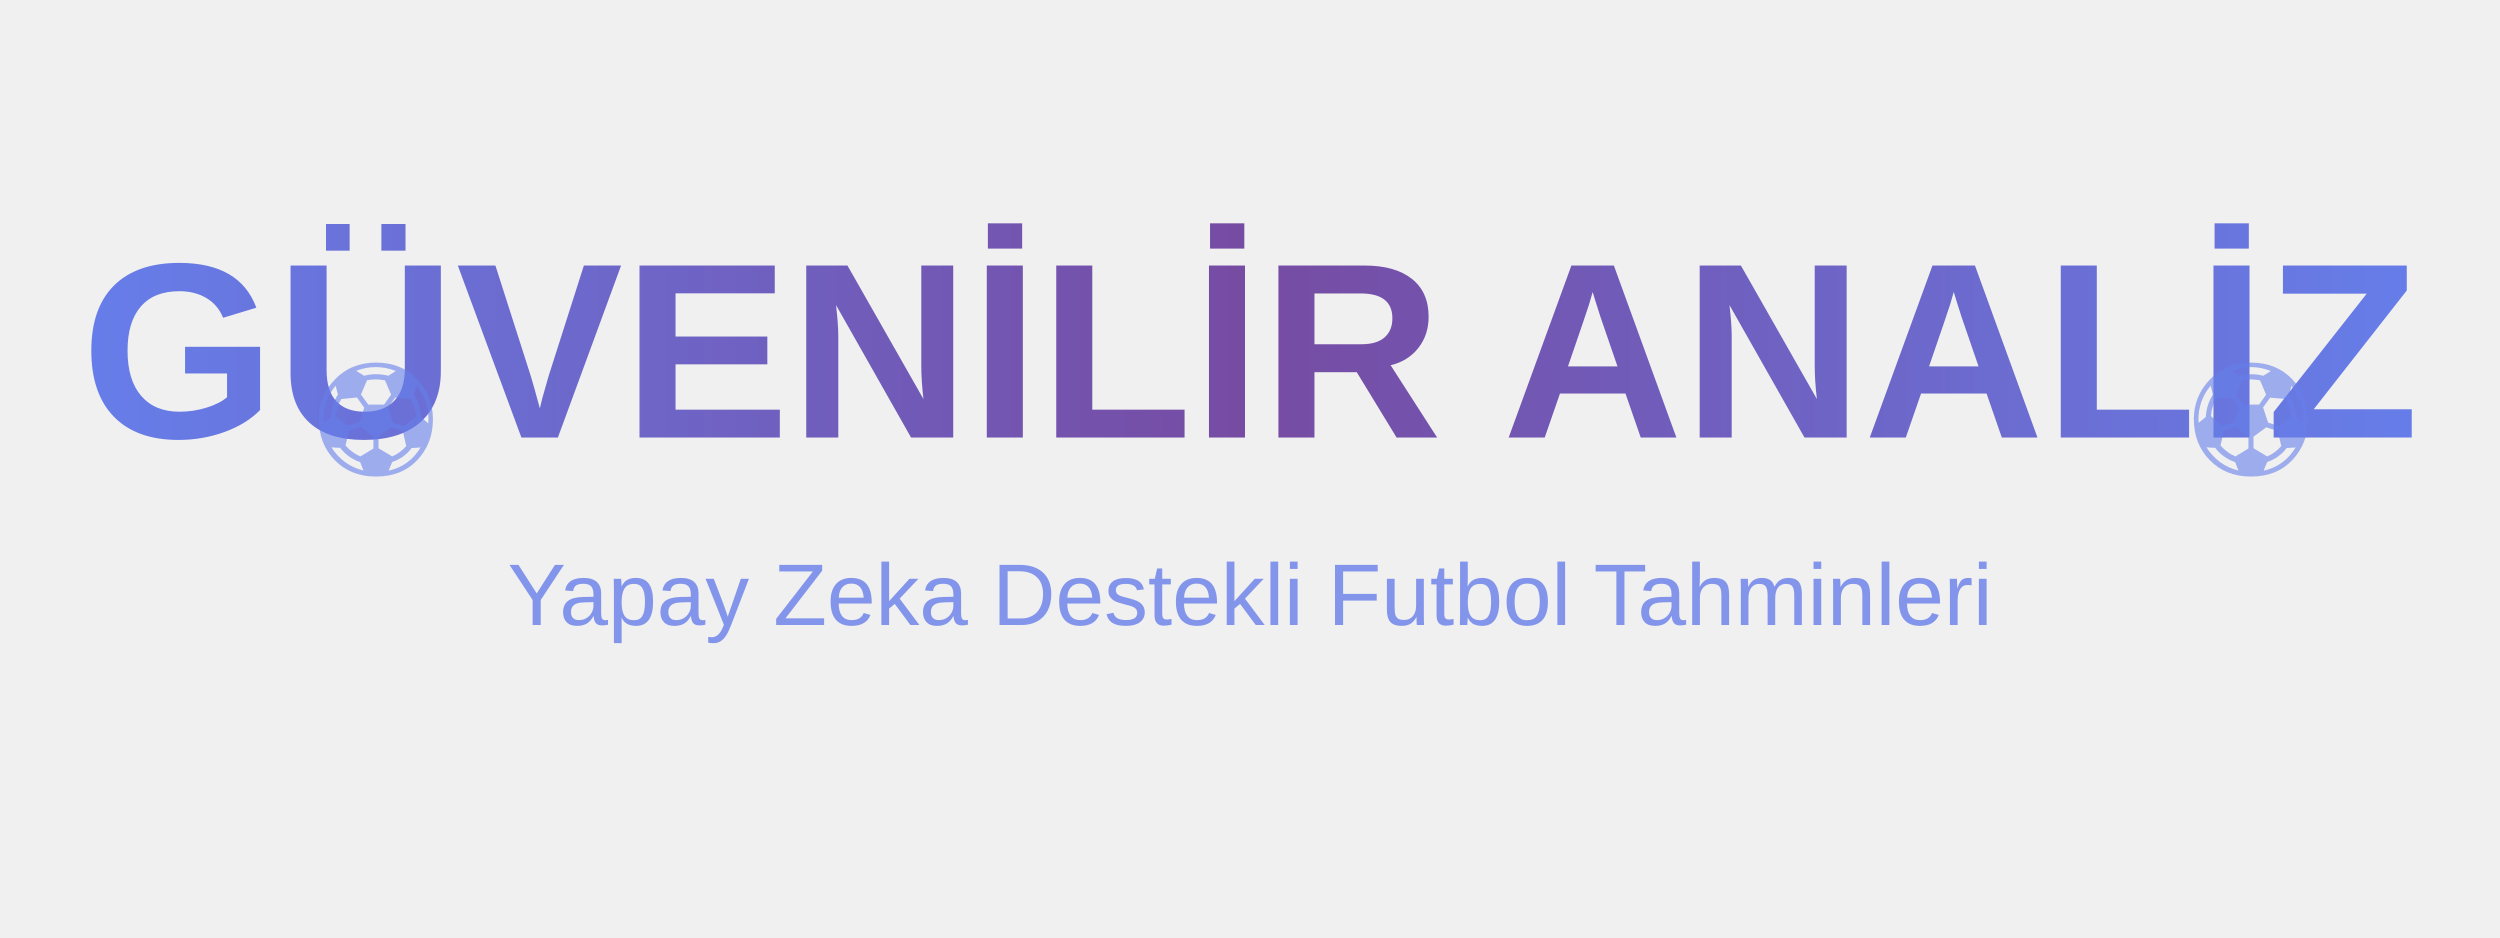
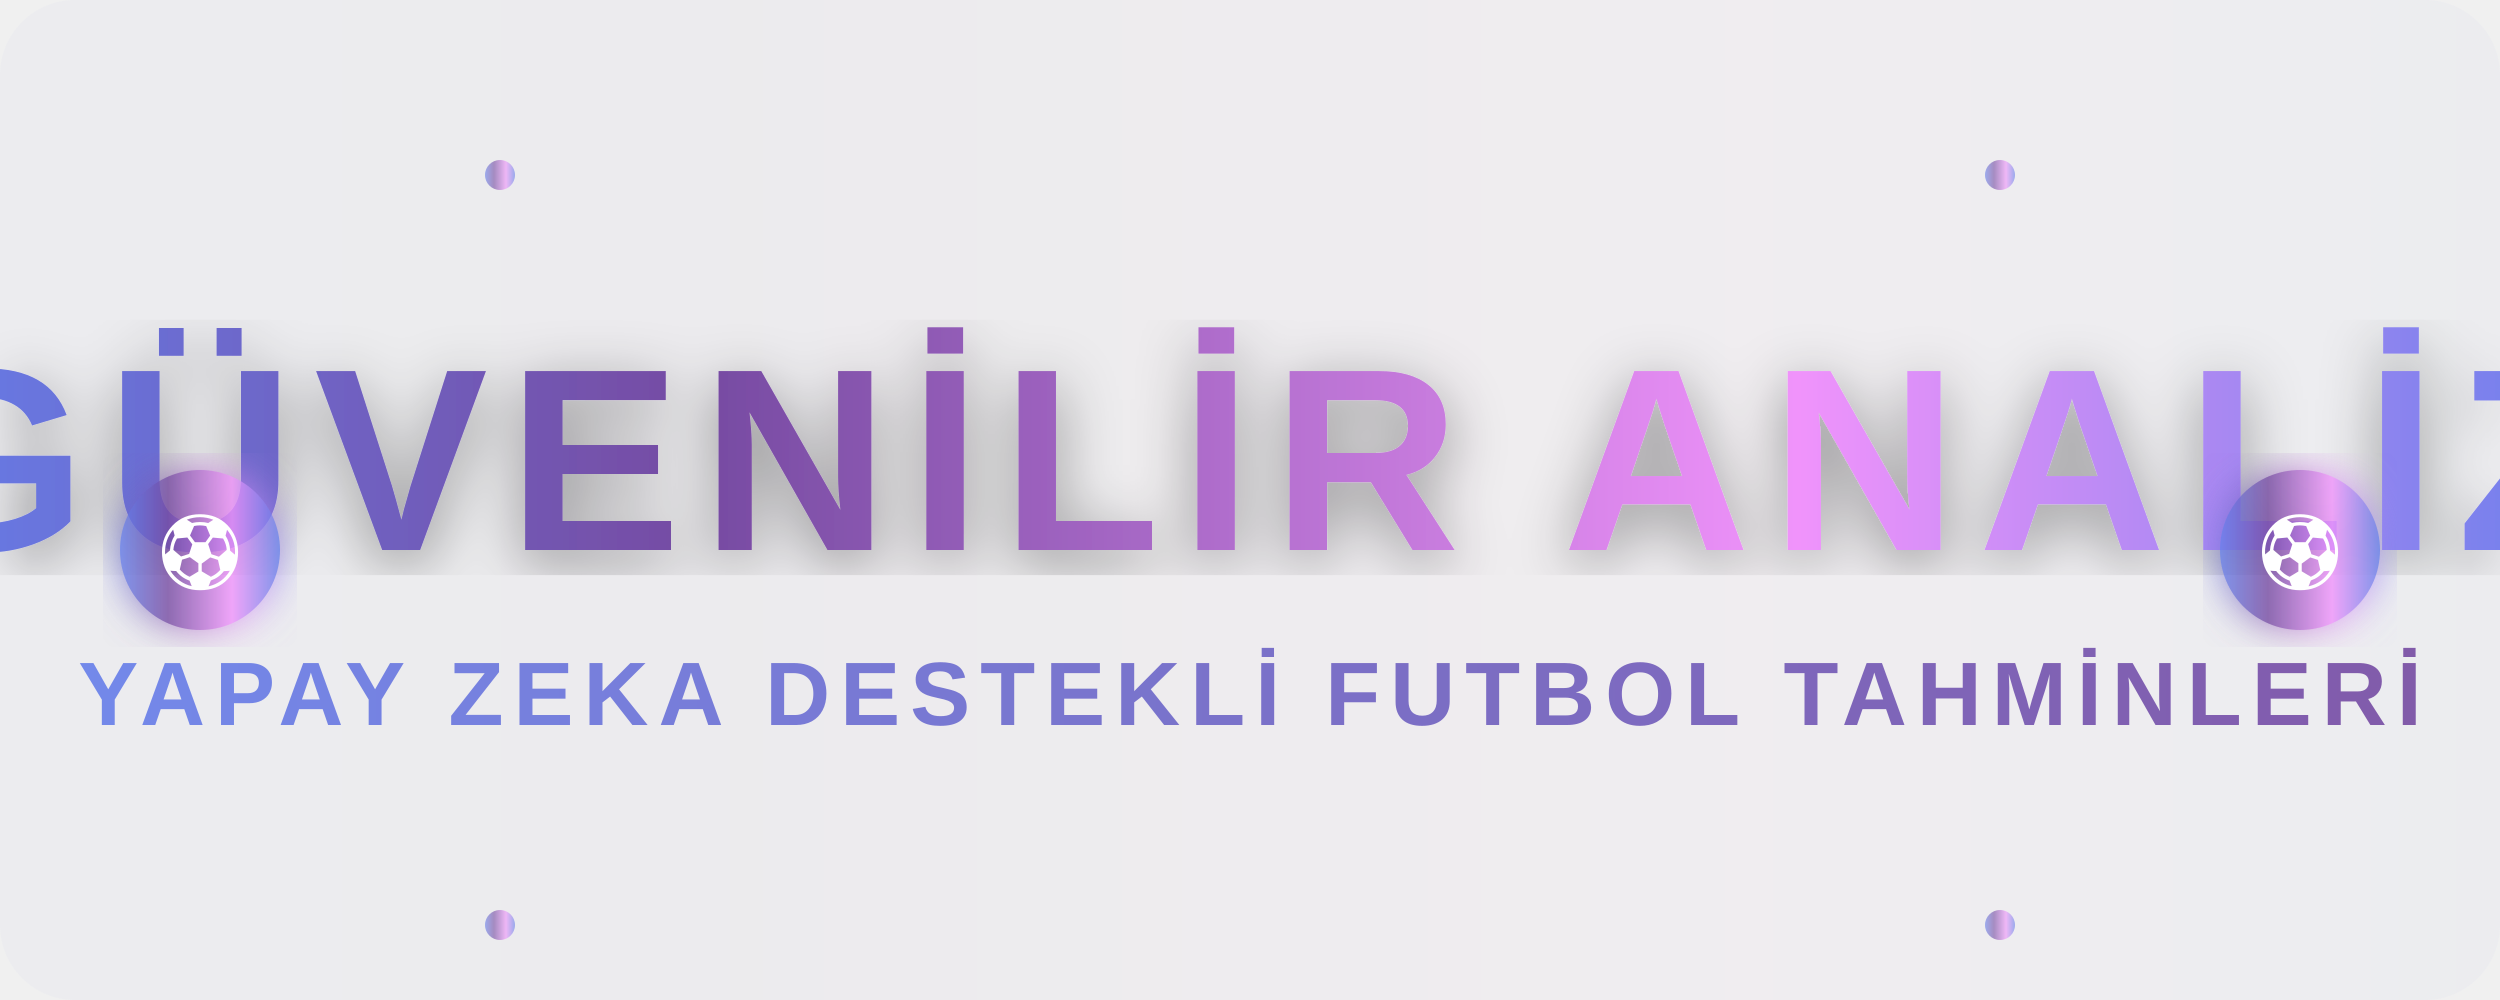
- <svg xmlns="http://www.w3.org/2000/svg" width="400" height="150" viewBox="0 0 400 150">
+ <svg xmlns="http://www.w3.org/2000/svg" width="500" height="200" viewBox="0 0 500 200">
  <defs>
    <linearGradient id="textGradient" x1="0%" y1="0%" x2="100%" y2="0%">
      <stop offset="0%" style="stop-color:#667eea" />
-       <stop offset="50%" style="stop-color:#764ba2" />
+       <stop offset="30%" style="stop-color:#764ba2" />
+       <stop offset="70%" style="stop-color:#f093fb" />
      <stop offset="100%" style="stop-color:#667eea" />
    </linearGradient>
+     <linearGradient id="subtitleGradient" x1="0%" y1="0%" x2="100%" y2="0%">
+       <stop offset="0%" style="stop-color:#667eea" />
+       <stop offset="100%" style="stop-color:#764ba2" />
+     </linearGradient>
+     <filter id="textShadow">
+       <feDropShadow dx="0" dy="3" stdDeviation="6" flood-opacity="0.4" />
+     </filter>
+     <filter id="glow">
+       <feGaussianBlur stdDeviation="4" result="coloredBlur" />
+       <feMerge>
+         <feMergeNode in="coloredBlur" />
+         <feMergeNode in="SourceGraphic" />
+       </feMerge>
+     </filter>
  </defs>
-   <text x="200" y="70" font-family="Arial, sans-serif" font-size="40" font-weight="bold" fill="url(#textGradient)" text-anchor="middle">GÜVENİLİR ANALİZ</text>
-   <text x="200" y="100" font-family="Arial, sans-serif" font-size="14" font-weight="normal" fill="#667eea" text-anchor="middle" opacity="0.8">Yapay Zeka Destekli Futbol Tahminleri</text>
-   <text x="50" y="75" font-size="24" fill="#667eea" opacity="0.6">⚽</text>
-   <text x="350" y="75" font-size="24" fill="#667eea" opacity="0.6">⚽</text>
+   <rect width="500" height="200" fill="url(#textGradient)" opacity="0.03" rx="15" />
+   <line x1="50" y1="50" x2="450" y2="50" stroke="url(#textGradient)" stroke-width="4" opacity="0.7" />
+   <text x="250" y="110" font-family="Arial, Helvetica, sans-serif" font-size="52" font-weight="900" fill="url(#textGradient)" text-anchor="middle" letter-spacing="4" filter="url(#textShadow)">
+     GÜVENİLİR ANALİZ
+   </text>
+   <text x="250" y="145" font-family="Arial, Helvetica, sans-serif" font-size="18" font-weight="600" fill="url(#subtitleGradient)" text-anchor="middle" letter-spacing="2" opacity="0.9">
+     YAPAY ZEKA DESTEKLİ FUTBOL TAHMİNLERİ
+   </text>
+   <line x1="80" y1="170" x2="420" y2="170" stroke="url(#subtitleGradient)" stroke-width="3" opacity="0.5" />
+   <g transform="translate(40, 110)">
+     <circle cx="0" cy="0" r="16" fill="url(#textGradient)" opacity="0.8" filter="url(#glow)" />
+     <text x="0" y="7" font-family="Arial" font-size="20" fill="white" text-anchor="middle">⚽</text>
+   </g>
+   <g transform="translate(460, 110)">
+     <circle cx="0" cy="0" r="16" fill="url(#textGradient)" opacity="0.8" filter="url(#glow)" />
+     <text x="0" y="7" font-family="Arial" font-size="20" fill="white" text-anchor="middle">⚽</text>
+   </g>
+   <g opacity="0.6" fill="url(#textGradient)">
+     <circle cx="100" cy="35" r="3" />
+     <circle cx="400" cy="35" r="3" />
+     <circle cx="100" cy="185" r="3" />
+     <circle cx="400" cy="185" r="3" />
+   </g>
</svg>
